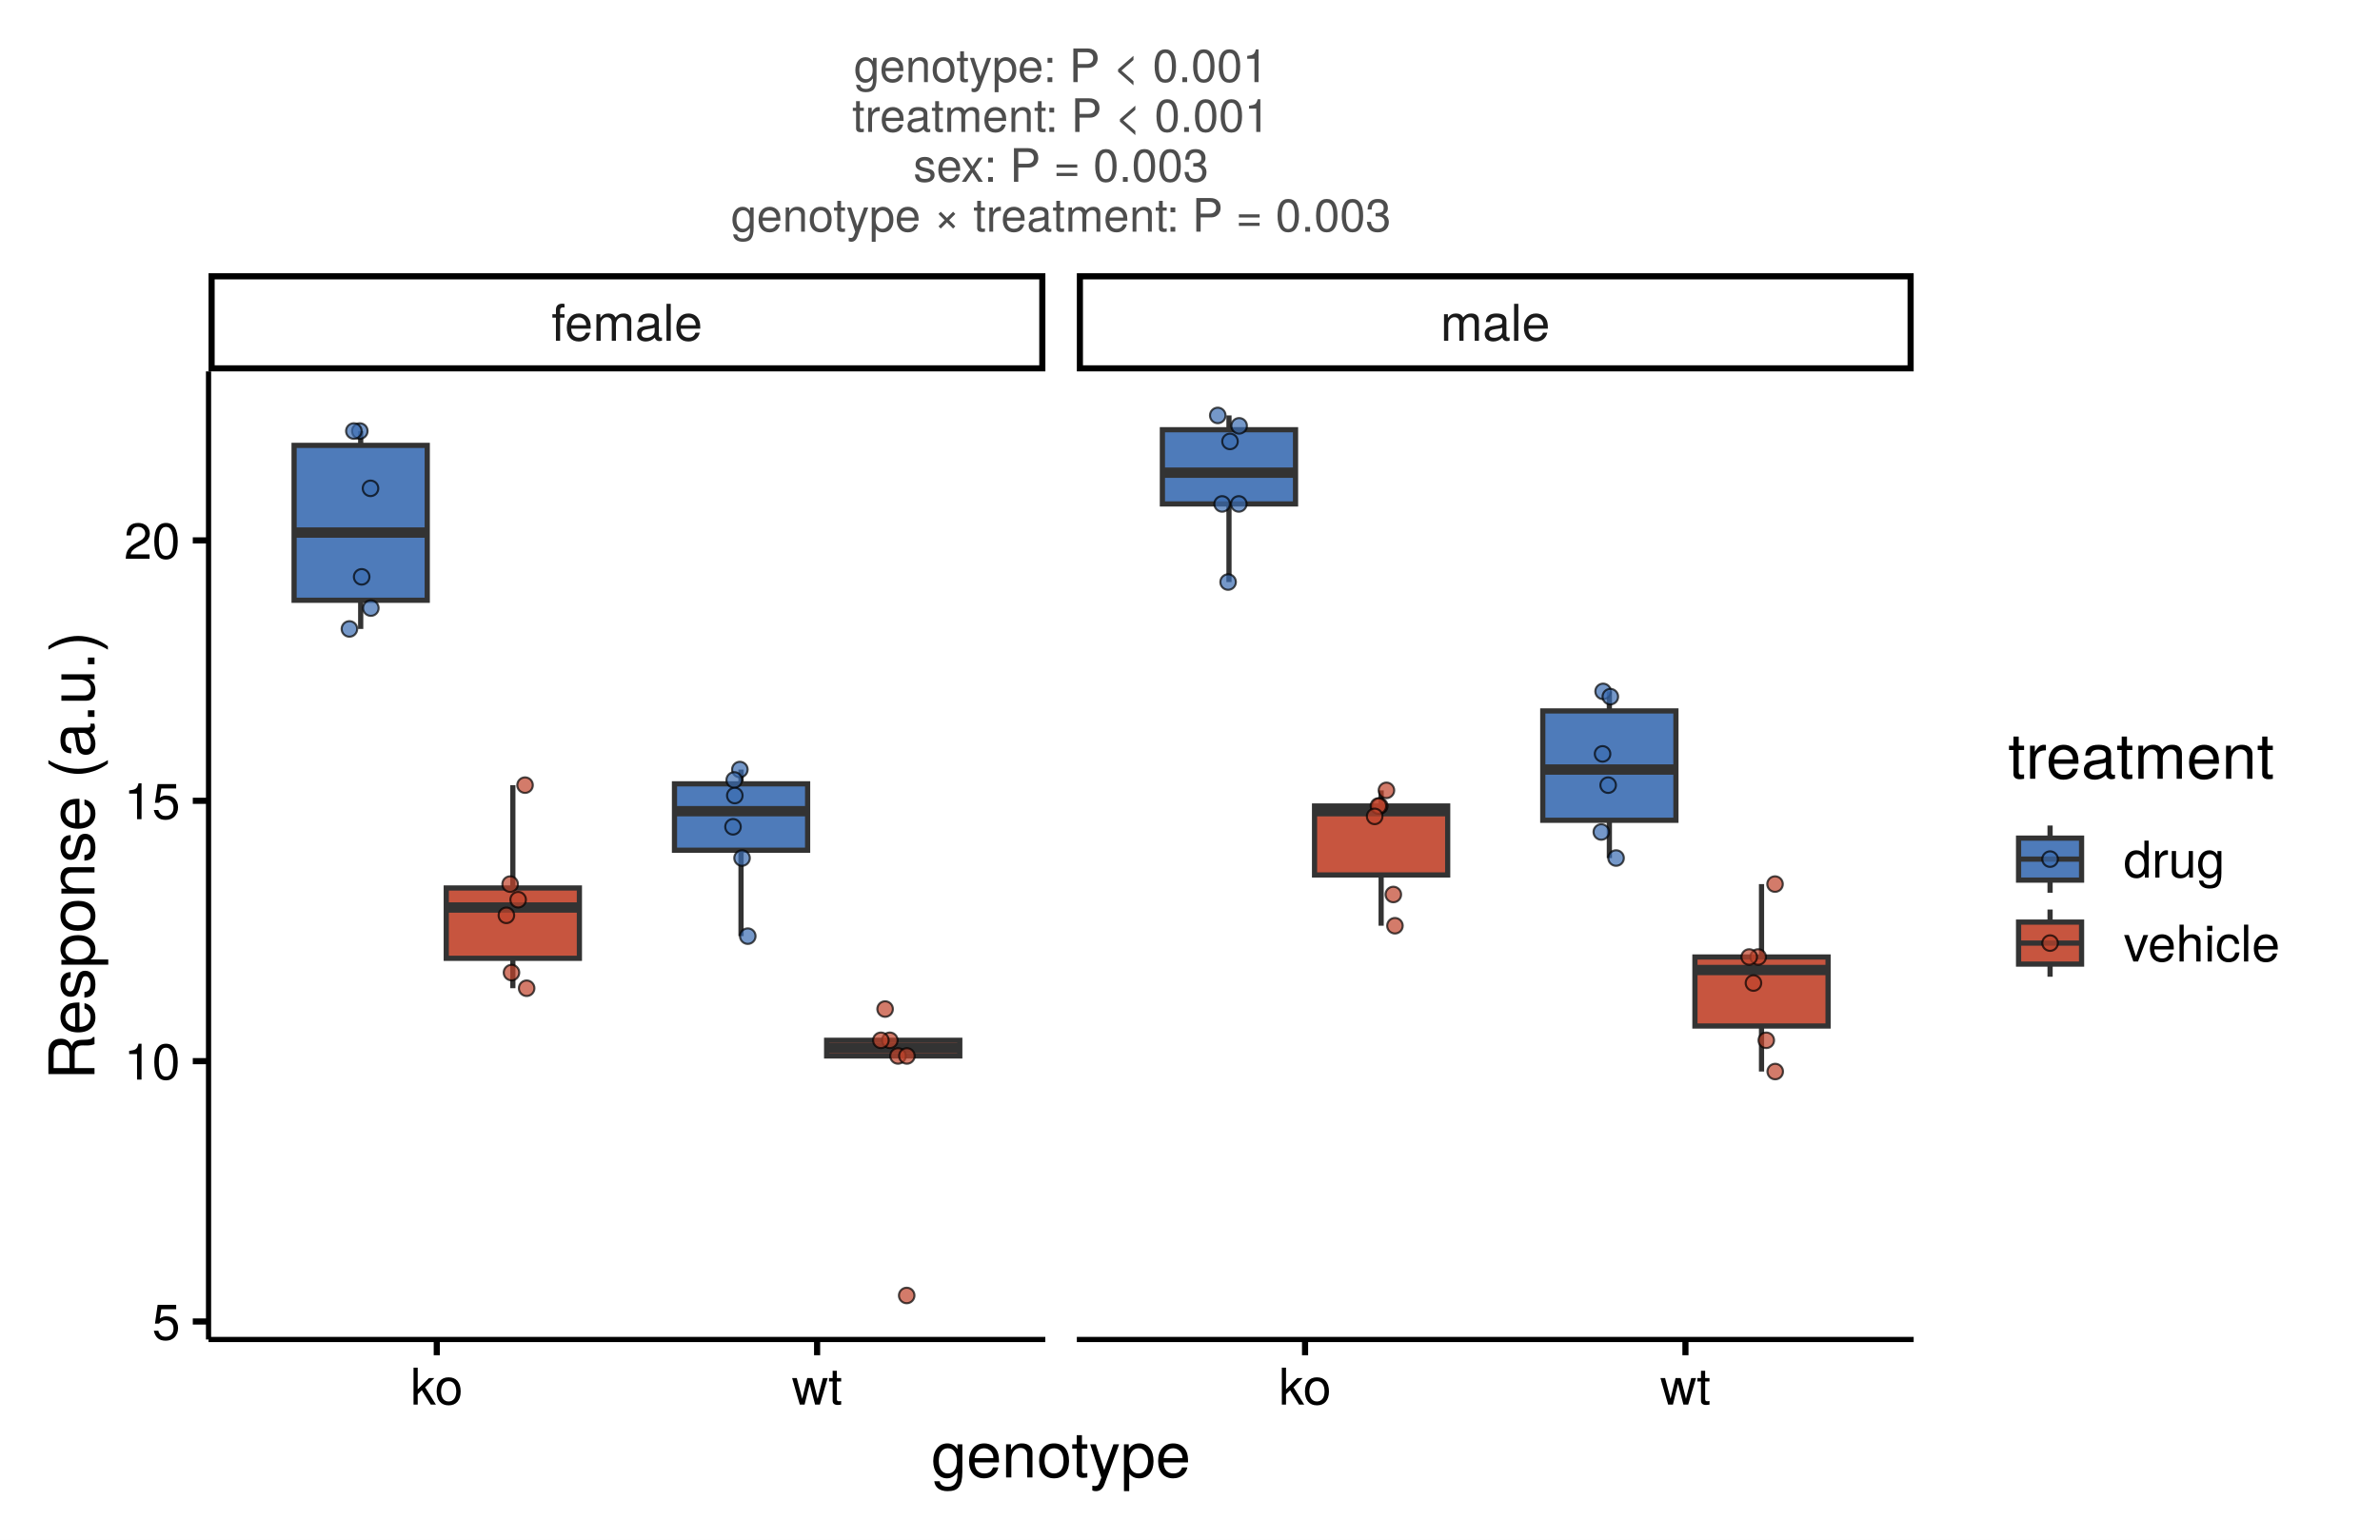
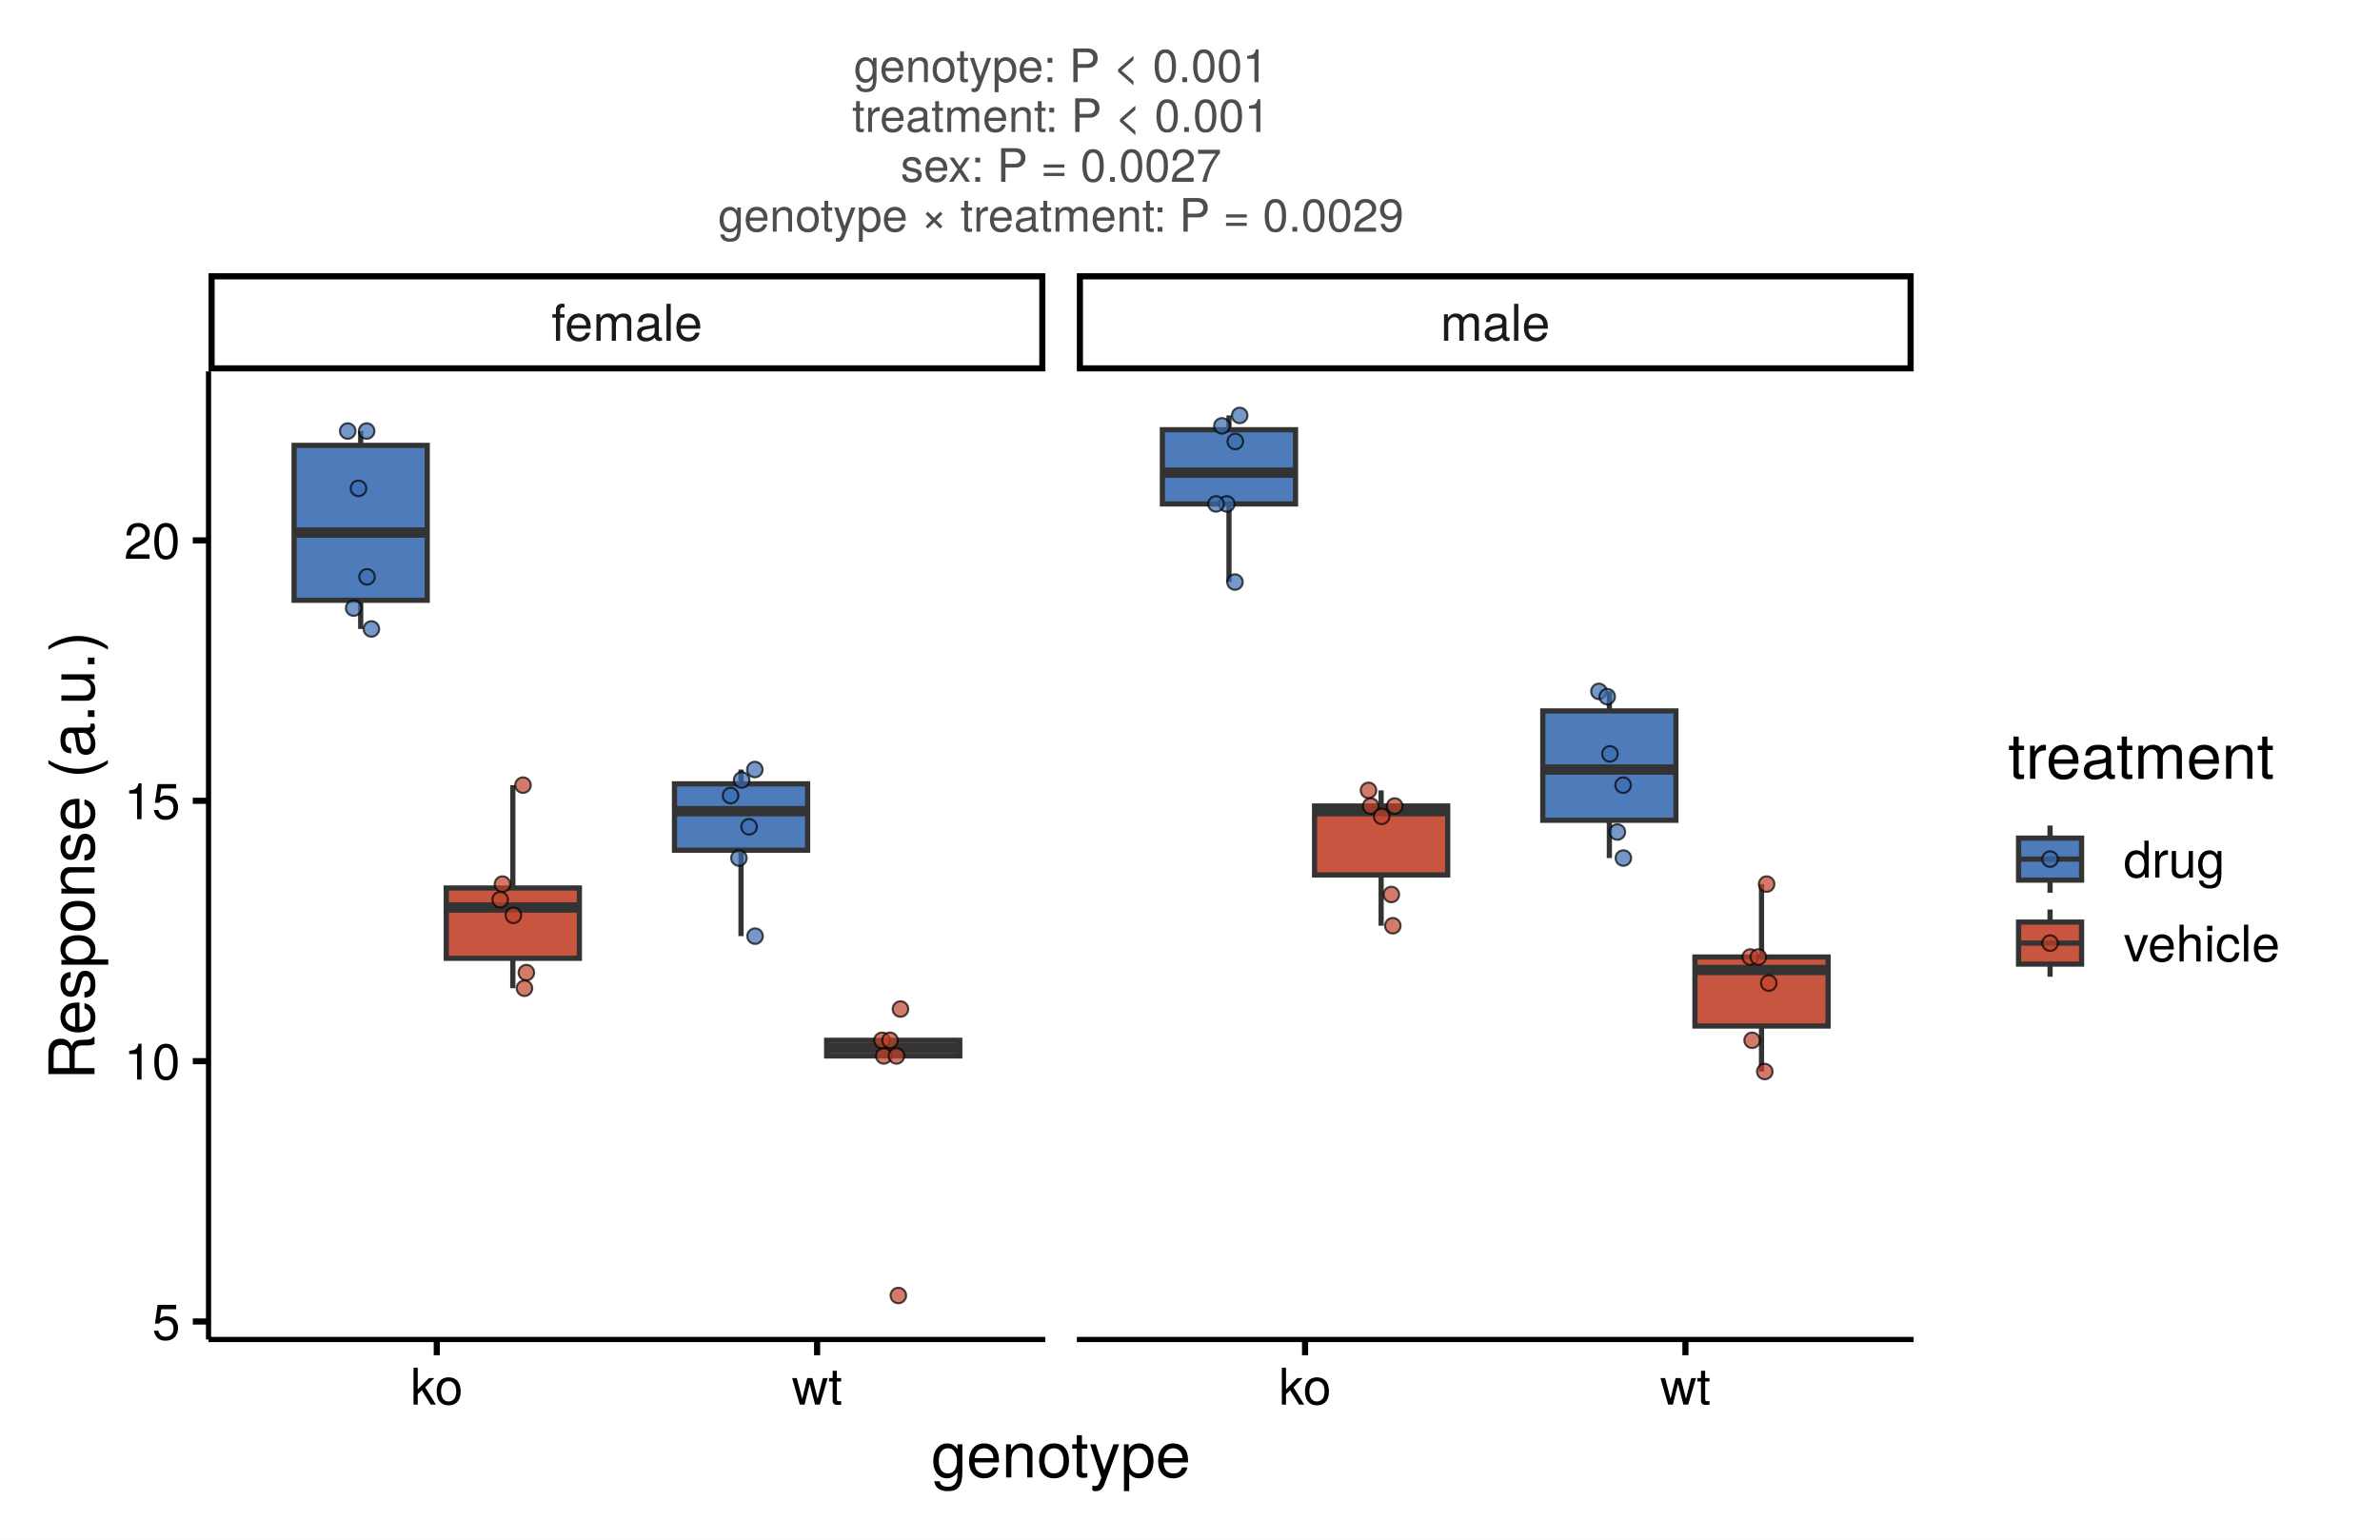
<svg xmlns="http://www.w3.org/2000/svg" class="svglite" width="489.60pt" height="316.80pt" viewBox="0 0 489.60 316.80">
  <defs>
    <style type="text/css">
    .svglite line, .svglite polyline, .svglite polygon, .svglite path, .svglite rect, .svglite circle {
      fill: none;
      stroke: #000000;
      stroke-linecap: round;
      stroke-linejoin: round;
      stroke-miterlimit: 10.00;
    }
    .svglite text {
      white-space: pre;
    }
  </style>
  </defs>
  <rect width="100%" height="100%" style="stroke: none; fill: #FFFFFF;" />
  <defs>
    <clipPath id="cpMC4wMHw0ODkuNjB8MC4wMHwzMTYuODA=">
      <rect x="0.00" y="0.00" width="489.60" height="316.80" />
    </clipPath>
  </defs>
  <g clip-path="url(#cpMC4wMHw0ODkuNjB8MC4wMHwzMTYuODA=)">
    <rect x="-0" y="-0" width="489.60" height="316.80" style="stroke-width: 1.26; stroke: #FFFFFF; fill: #FFFFFF;" />
  </g>
  <defs>
    <clipPath id="cpNDIuOTB8MjE1LjA0fDc2LjQyfDI3NS42MQ==">
      <rect x="42.90" y="76.42" width="172.15" height="199.19" />
    </clipPath>
  </defs>
  <g clip-path="url(#cpNDIuOTB8MjE1LjA0fDc2LjQyfDI3NS42MQ==)">
    <rect x="42.90" y="76.42" width="172.15" height="199.19" style="stroke-width: 1.26; stroke: none; fill: #FFFFFF;" />
    <line x1="74.20" y1="91.64" x2="74.20" y2="88.69" style="stroke-width: 1.07; stroke: #333333; stroke-linecap: butt;" />
    <line x1="74.20" y1="123.51" x2="74.20" y2="129.41" style="stroke-width: 1.07; stroke: #333333; stroke-linecap: butt;" />
    <polygon points="60.50,91.64 60.50,123.51 87.89,123.51 87.89,91.64 60.50,91.64 " style="stroke-width: 1.07; stroke: #333333; stroke-linecap: butt; stroke-linejoin: miter; fill: #3B6DB3; fill-opacity: 0.90;" />
    <line x1="60.50" y1="109.58" x2="87.89" y2="109.58" style="stroke-width: 2.13; stroke: #333333; stroke-linecap: butt; stroke-linejoin: miter;" />
    <line x1="105.50" y1="182.71" x2="105.50" y2="161.55" style="stroke-width: 1.07; stroke: #333333; stroke-linecap: butt;" />
    <line x1="105.50" y1="197.18" x2="105.50" y2="203.34" style="stroke-width: 1.07; stroke: #333333; stroke-linecap: butt;" />
    <polygon points="91.80,182.71 91.80,197.18 119.19,197.18 119.19,182.71 91.80,182.71 " style="stroke-width: 1.07; stroke: #333333; stroke-linecap: butt; stroke-linejoin: miter; fill: #C1432B; fill-opacity: 0.90;" />
    <line x1="91.80" y1="186.73" x2="119.19" y2="186.73" style="stroke-width: 2.13; stroke: #333333; stroke-linecap: butt; stroke-linejoin: miter;" />
    <line x1="152.44" y1="161.28" x2="152.44" y2="158.34" style="stroke-width: 1.07; stroke: #333333; stroke-linecap: butt;" />
    <line x1="152.44" y1="174.94" x2="152.44" y2="192.62" style="stroke-width: 1.07; stroke: #333333; stroke-linecap: butt;" />
    <polygon points="138.75,161.28 138.75,174.94 166.14,174.94 166.14,161.28 138.75,161.28 " style="stroke-width: 1.07; stroke: #333333; stroke-linecap: butt; stroke-linejoin: miter; fill: #3B6DB3; fill-opacity: 0.90;" />
    <line x1="138.75" y1="166.91" x2="166.14" y2="166.91" style="stroke-width: 2.13; stroke: #333333; stroke-linecap: butt; stroke-linejoin: miter;" />
    <line x1="183.74" y1="214.05" x2="183.74" y2="214.05" style="stroke-width: 1.07; stroke: #333333; stroke-linecap: butt;" />
    <line x1="183.74" y1="217.27" x2="183.74" y2="217.27" style="stroke-width: 1.07; stroke: #333333; stroke-linecap: butt;" />
    <polygon points="170.05,214.05 170.05,217.27 197.44,217.27 197.44,214.05 170.05,214.05 " style="stroke-width: 1.07; stroke: #333333; stroke-linecap: butt; stroke-linejoin: miter; fill: #C1432B; fill-opacity: 0.90;" />
    <line x1="170.05" y1="215.66" x2="197.44" y2="215.66" style="stroke-width: 2.13; stroke: #333333; stroke-linecap: butt; stroke-linejoin: miter;" />
-     <circle cx="184.73" cy="217.27" r="1.60" style="stroke-width: 0.43; stroke: #000000; stroke-opacity: 0.70; fill: #C1432B; fill-opacity: 0.70;" />
-     <circle cx="183.05" cy="214.05" r="1.60" style="stroke-width: 0.43; stroke: #000000; stroke-opacity: 0.70; fill: #C1432B; fill-opacity: 0.70;" />
-     <circle cx="182.08" cy="207.62" r="1.60" style="stroke-width: 0.43; stroke: #000000; stroke-opacity: 0.70; fill: #C1432B; fill-opacity: 0.70;" />
-     <circle cx="186.56" cy="217.27" r="1.60" style="stroke-width: 0.43; stroke: #000000; stroke-opacity: 0.70; fill: #C1432B; fill-opacity: 0.70;" />
-     <circle cx="186.52" cy="266.56" r="1.60" style="stroke-width: 0.43; stroke: #000000; stroke-opacity: 0.70; fill: #C1432B; fill-opacity: 0.70;" />
-     <circle cx="181.21" cy="214.05" r="1.60" style="stroke-width: 0.43; stroke: #000000; stroke-opacity: 0.70; fill: #C1432B; fill-opacity: 0.70;" />
-     <circle cx="150.79" cy="170.12" r="1.60" style="stroke-width: 0.43; stroke: #000000; stroke-opacity: 0.70; fill: #3B6DB3; fill-opacity: 0.70;" />
-     <circle cx="152.20" cy="158.34" r="1.60" style="stroke-width: 0.43; stroke: #000000; stroke-opacity: 0.70; fill: #3B6DB3; fill-opacity: 0.70;" />
-     <circle cx="151.04" cy="160.48" r="1.60" style="stroke-width: 0.43; stroke: #000000; stroke-opacity: 0.70; fill: #3B6DB3; fill-opacity: 0.70;" />
-     <circle cx="151.16" cy="163.69" r="1.60" style="stroke-width: 0.43; stroke: #000000; stroke-opacity: 0.70; fill: #3B6DB3; fill-opacity: 0.70;" />
-     <circle cx="153.83" cy="192.62" r="1.60" style="stroke-width: 0.43; stroke: #000000; stroke-opacity: 0.70; fill: #3B6DB3; fill-opacity: 0.70;" />
-     <circle cx="152.65" cy="176.55" r="1.60" style="stroke-width: 0.43; stroke: #000000; stroke-opacity: 0.70; fill: #3B6DB3; fill-opacity: 0.70;" />
-     <circle cx="105.22" cy="200.12" r="1.60" style="stroke-width: 0.43; stroke: #000000; stroke-opacity: 0.70; fill: #C1432B; fill-opacity: 0.70;" />
-     <circle cx="108.34" cy="203.34" r="1.60" style="stroke-width: 0.43; stroke: #000000; stroke-opacity: 0.70; fill: #C1432B; fill-opacity: 0.70;" />
-     <circle cx="108.01" cy="161.55" r="1.60" style="stroke-width: 0.43; stroke: #000000; stroke-opacity: 0.70; fill: #C1432B; fill-opacity: 0.70;" />
-     <circle cx="104.94" cy="181.91" r="1.60" style="stroke-width: 0.43; stroke: #000000; stroke-opacity: 0.70; fill: #C1432B; fill-opacity: 0.70;" />
-     <circle cx="106.59" cy="185.12" r="1.60" style="stroke-width: 0.43; stroke: #000000; stroke-opacity: 0.70; fill: #C1432B; fill-opacity: 0.70;" />
-     <circle cx="104.17" cy="188.34" r="1.60" style="stroke-width: 0.43; stroke: #000000; stroke-opacity: 0.70; fill: #C1432B; fill-opacity: 0.70;" />
-     <circle cx="74.02" cy="88.69" r="1.60" style="stroke-width: 0.43; stroke: #000000; stroke-opacity: 0.70; fill: #3B6DB3; fill-opacity: 0.70;" />
-     <circle cx="74.40" cy="118.69" r="1.60" style="stroke-width: 0.43; stroke: #000000; stroke-opacity: 0.70; fill: #3B6DB3; fill-opacity: 0.70;" />
-     <circle cx="76.22" cy="100.48" r="1.60" style="stroke-width: 0.43; stroke: #000000; stroke-opacity: 0.70; fill: #3B6DB3; fill-opacity: 0.70;" />
-     <circle cx="72.79" cy="88.69" r="1.60" style="stroke-width: 0.43; stroke: #000000; stroke-opacity: 0.70; fill: #3B6DB3; fill-opacity: 0.70;" />
-     <circle cx="71.88" cy="129.41" r="1.60" style="stroke-width: 0.43; stroke: #000000; stroke-opacity: 0.70; fill: #3B6DB3; fill-opacity: 0.70;" />
-     <circle cx="76.29" cy="125.12" r="1.60" style="stroke-width: 0.43; stroke: #000000; stroke-opacity: 0.70; fill: #3B6DB3; fill-opacity: 0.70;" />
+     <circle cx="181.81" cy="217.27" r="1.60" style="stroke-width: 0.43; stroke: #000000; stroke-opacity: 0.70; fill: #C1432B; fill-opacity: 0.70;" />
+     <circle cx="181.44" cy="214.05" r="1.60" style="stroke-width: 0.43; stroke: #000000; stroke-opacity: 0.70; fill: #C1432B; fill-opacity: 0.70;" />
+     <circle cx="185.24" cy="207.62" r="1.60" style="stroke-width: 0.43; stroke: #000000; stroke-opacity: 0.70; fill: #C1432B; fill-opacity: 0.70;" />
+     <circle cx="184.41" cy="217.27" r="1.60" style="stroke-width: 0.43; stroke: #000000; stroke-opacity: 0.70; fill: #C1432B; fill-opacity: 0.70;" />
+     <circle cx="184.80" cy="266.56" r="1.60" style="stroke-width: 0.43; stroke: #000000; stroke-opacity: 0.70; fill: #C1432B; fill-opacity: 0.70;" />
+     <circle cx="183.09" cy="214.05" r="1.60" style="stroke-width: 0.43; stroke: #000000; stroke-opacity: 0.70; fill: #C1432B; fill-opacity: 0.70;" />
+     <circle cx="154.10" cy="170.12" r="1.60" style="stroke-width: 0.43; stroke: #000000; stroke-opacity: 0.70; fill: #3B6DB3; fill-opacity: 0.70;" />
+     <circle cx="155.28" cy="158.34" r="1.60" style="stroke-width: 0.43; stroke: #000000; stroke-opacity: 0.70; fill: #3B6DB3; fill-opacity: 0.70;" />
+     <circle cx="152.57" cy="160.48" r="1.60" style="stroke-width: 0.43; stroke: #000000; stroke-opacity: 0.70; fill: #3B6DB3; fill-opacity: 0.70;" />
+     <circle cx="150.29" cy="163.69" r="1.60" style="stroke-width: 0.43; stroke: #000000; stroke-opacity: 0.70; fill: #3B6DB3; fill-opacity: 0.70;" />
+     <circle cx="155.33" cy="192.62" r="1.60" style="stroke-width: 0.43; stroke: #000000; stroke-opacity: 0.70; fill: #3B6DB3; fill-opacity: 0.70;" />
+     <circle cx="152.01" cy="176.55" r="1.60" style="stroke-width: 0.43; stroke: #000000; stroke-opacity: 0.70; fill: #3B6DB3; fill-opacity: 0.70;" />
+     <circle cx="108.28" cy="200.12" r="1.60" style="stroke-width: 0.43; stroke: #000000; stroke-opacity: 0.70; fill: #C1432B; fill-opacity: 0.70;" />
+     <circle cx="107.89" cy="203.34" r="1.60" style="stroke-width: 0.43; stroke: #000000; stroke-opacity: 0.70; fill: #C1432B; fill-opacity: 0.70;" />
+     <circle cx="107.59" cy="161.55" r="1.60" style="stroke-width: 0.43; stroke: #000000; stroke-opacity: 0.70; fill: #C1432B; fill-opacity: 0.70;" />
+     <circle cx="103.36" cy="181.91" r="1.60" style="stroke-width: 0.43; stroke: #000000; stroke-opacity: 0.70; fill: #C1432B; fill-opacity: 0.70;" />
+     <circle cx="102.89" cy="185.12" r="1.60" style="stroke-width: 0.43; stroke: #000000; stroke-opacity: 0.70; fill: #C1432B; fill-opacity: 0.70;" />
+     <circle cx="105.61" cy="188.34" r="1.60" style="stroke-width: 0.43; stroke: #000000; stroke-opacity: 0.70; fill: #C1432B; fill-opacity: 0.70;" />
+     <circle cx="75.43" cy="88.69" r="1.60" style="stroke-width: 0.43; stroke: #000000; stroke-opacity: 0.70; fill: #3B6DB3; fill-opacity: 0.70;" />
+     <circle cx="75.50" cy="118.69" r="1.60" style="stroke-width: 0.43; stroke: #000000; stroke-opacity: 0.70; fill: #3B6DB3; fill-opacity: 0.70;" />
+     <circle cx="73.75" cy="100.48" r="1.60" style="stroke-width: 0.43; stroke: #000000; stroke-opacity: 0.70; fill: #3B6DB3; fill-opacity: 0.70;" />
+     <circle cx="71.53" cy="88.69" r="1.60" style="stroke-width: 0.43; stroke: #000000; stroke-opacity: 0.70; fill: #3B6DB3; fill-opacity: 0.70;" />
+     <circle cx="76.40" cy="129.41" r="1.60" style="stroke-width: 0.43; stroke: #000000; stroke-opacity: 0.70; fill: #3B6DB3; fill-opacity: 0.70;" />
+     <circle cx="72.75" cy="125.12" r="1.60" style="stroke-width: 0.43; stroke: #000000; stroke-opacity: 0.70; fill: #3B6DB3; fill-opacity: 0.70;" />
  </g>
  <g clip-path="url(#cpMC4wMHw0ODkuNjB8MC4wMHwzMTYuODA=)">
</g>
  <defs>
    <clipPath id="cpMjIxLjUyfDM5My42N3w3Ni40MnwyNzUuNjE=">
      <rect x="221.52" y="76.42" width="172.15" height="199.19" />
    </clipPath>
  </defs>
  <g clip-path="url(#cpMjIxLjUyfDM5My42N3w3Ni40MnwyNzUuNjE=)">
    <rect x="221.52" y="76.42" width="172.15" height="199.19" style="stroke-width: 1.26; stroke: none; fill: #FFFFFF;" />
    <line x1="252.82" y1="88.42" x2="252.82" y2="85.48" style="stroke-width: 1.07; stroke: #333333; stroke-linecap: butt;" />
    <line x1="252.82" y1="103.69" x2="252.82" y2="119.76" style="stroke-width: 1.07; stroke: #333333; stroke-linecap: butt;" />
    <polygon points="239.12,88.42 239.12,103.69 266.51,103.69 266.51,88.42 239.12,88.42 " style="stroke-width: 1.07; stroke: #333333; stroke-linecap: butt; stroke-linejoin: miter; fill: #3B6DB3; fill-opacity: 0.90;" />
    <line x1="239.12" y1="97.26" x2="266.51" y2="97.26" style="stroke-width: 2.13; stroke: #333333; stroke-linecap: butt; stroke-linejoin: miter;" />
    <line x1="284.12" y1="165.84" x2="284.12" y2="162.62" style="stroke-width: 1.07; stroke: #333333; stroke-linecap: butt;" />
    <line x1="284.12" y1="180.03" x2="284.12" y2="190.48" style="stroke-width: 1.07; stroke: #333333; stroke-linecap: butt;" />
    <polygon points="270.42,165.84 270.42,180.03 297.81,180.03 297.81,165.84 270.42,165.84 " style="stroke-width: 1.07; stroke: #333333; stroke-linecap: butt; stroke-linejoin: miter; fill: #C1432B; fill-opacity: 0.90;" />
    <line x1="270.42" y1="166.91" x2="297.81" y2="166.91" style="stroke-width: 2.13; stroke: #333333; stroke-linecap: butt; stroke-linejoin: miter;" />
    <line x1="331.07" y1="146.28" x2="331.07" y2="142.26" style="stroke-width: 1.07; stroke: #333333; stroke-linecap: butt;" />
    <line x1="331.07" y1="168.78" x2="331.07" y2="176.55" style="stroke-width: 1.07; stroke: #333333; stroke-linecap: butt;" />
    <polygon points="317.37,146.28 317.37,168.78 344.76,168.78 344.76,146.28 317.37,146.28 " style="stroke-width: 1.07; stroke: #333333; stroke-linecap: butt; stroke-linejoin: miter; fill: #3B6DB3; fill-opacity: 0.90;" />
    <line x1="317.37" y1="158.34" x2="344.76" y2="158.34" style="stroke-width: 2.13; stroke: #333333; stroke-linecap: butt; stroke-linejoin: miter;" />
    <line x1="362.37" y1="196.91" x2="362.37" y2="181.91" style="stroke-width: 1.07; stroke: #333333; stroke-linecap: butt;" />
    <line x1="362.37" y1="211.11" x2="362.37" y2="220.48" style="stroke-width: 1.07; stroke: #333333; stroke-linecap: butt;" />
    <polygon points="348.67,196.91 348.67,211.11 376.06,211.11 376.06,196.91 348.67,196.91 " style="stroke-width: 1.07; stroke: #333333; stroke-linecap: butt; stroke-linejoin: miter; fill: #C1432B; fill-opacity: 0.90;" />
    <line x1="348.67" y1="199.59" x2="376.06" y2="199.59" style="stroke-width: 2.13; stroke: #333333; stroke-linecap: butt; stroke-linejoin: miter;" />
-     <circle cx="363.35" cy="214.05" r="1.60" style="stroke-width: 0.43; stroke: #000000; stroke-opacity: 0.70; fill: #C1432B; fill-opacity: 0.70;" />
-     <circle cx="361.68" cy="196.91" r="1.60" style="stroke-width: 0.43; stroke: #000000; stroke-opacity: 0.70; fill: #C1432B; fill-opacity: 0.70;" />
-     <circle cx="360.71" cy="202.27" r="1.60" style="stroke-width: 0.43; stroke: #000000; stroke-opacity: 0.70; fill: #C1432B; fill-opacity: 0.70;" />
-     <circle cx="365.19" cy="220.48" r="1.60" style="stroke-width: 0.43; stroke: #000000; stroke-opacity: 0.70; fill: #C1432B; fill-opacity: 0.70;" />
-     <circle cx="365.15" cy="181.91" r="1.60" style="stroke-width: 0.43; stroke: #000000; stroke-opacity: 0.70; fill: #C1432B; fill-opacity: 0.70;" />
-     <circle cx="359.84" cy="196.91" r="1.60" style="stroke-width: 0.43; stroke: #000000; stroke-opacity: 0.70; fill: #C1432B; fill-opacity: 0.70;" />
-     <circle cx="329.41" cy="171.19" r="1.60" style="stroke-width: 0.43; stroke: #000000; stroke-opacity: 0.70; fill: #3B6DB3; fill-opacity: 0.70;" />
-     <circle cx="330.82" cy="161.55" r="1.60" style="stroke-width: 0.43; stroke: #000000; stroke-opacity: 0.70; fill: #3B6DB3; fill-opacity: 0.70;" />
-     <circle cx="329.67" cy="155.12" r="1.60" style="stroke-width: 0.43; stroke: #000000; stroke-opacity: 0.70; fill: #3B6DB3; fill-opacity: 0.70;" />
-     <circle cx="329.78" cy="142.26" r="1.60" style="stroke-width: 0.43; stroke: #000000; stroke-opacity: 0.70; fill: #3B6DB3; fill-opacity: 0.70;" />
-     <circle cx="332.45" cy="176.55" r="1.60" style="stroke-width: 0.43; stroke: #000000; stroke-opacity: 0.70; fill: #3B6DB3; fill-opacity: 0.70;" />
-     <circle cx="331.27" cy="143.34" r="1.60" style="stroke-width: 0.43; stroke: #000000; stroke-opacity: 0.70; fill: #3B6DB3; fill-opacity: 0.70;" />
-     <circle cx="283.84" cy="165.84" r="1.60" style="stroke-width: 0.43; stroke: #000000; stroke-opacity: 0.70; fill: #C1432B; fill-opacity: 0.70;" />
-     <circle cx="286.96" cy="190.48" r="1.60" style="stroke-width: 0.43; stroke: #000000; stroke-opacity: 0.70; fill: #C1432B; fill-opacity: 0.70;" />
-     <circle cx="286.63" cy="184.05" r="1.60" style="stroke-width: 0.43; stroke: #000000; stroke-opacity: 0.70; fill: #C1432B; fill-opacity: 0.70;" />
-     <circle cx="283.56" cy="165.84" r="1.60" style="stroke-width: 0.43; stroke: #000000; stroke-opacity: 0.70; fill: #C1432B; fill-opacity: 0.70;" />
-     <circle cx="285.21" cy="162.62" r="1.60" style="stroke-width: 0.43; stroke: #000000; stroke-opacity: 0.70; fill: #C1432B; fill-opacity: 0.70;" />
-     <circle cx="282.79" cy="167.98" r="1.60" style="stroke-width: 0.43; stroke: #000000; stroke-opacity: 0.70; fill: #C1432B; fill-opacity: 0.70;" />
-     <circle cx="252.64" cy="119.76" r="1.60" style="stroke-width: 0.43; stroke: #000000; stroke-opacity: 0.70; fill: #3B6DB3; fill-opacity: 0.70;" />
-     <circle cx="253.03" cy="90.83" r="1.60" style="stroke-width: 0.43; stroke: #000000; stroke-opacity: 0.70; fill: #3B6DB3; fill-opacity: 0.70;" />
-     <circle cx="254.84" cy="103.69" r="1.60" style="stroke-width: 0.43; stroke: #000000; stroke-opacity: 0.70; fill: #3B6DB3; fill-opacity: 0.70;" />
-     <circle cx="251.41" cy="103.69" r="1.60" style="stroke-width: 0.43; stroke: #000000; stroke-opacity: 0.70; fill: #3B6DB3; fill-opacity: 0.70;" />
-     <circle cx="250.51" cy="85.48" r="1.60" style="stroke-width: 0.43; stroke: #000000; stroke-opacity: 0.70; fill: #3B6DB3; fill-opacity: 0.70;" />
-     <circle cx="254.91" cy="87.62" r="1.60" style="stroke-width: 0.43; stroke: #000000; stroke-opacity: 0.70; fill: #3B6DB3; fill-opacity: 0.70;" />
+     <circle cx="360.43" cy="214.05" r="1.60" style="stroke-width: 0.43; stroke: #000000; stroke-opacity: 0.70; fill: #C1432B; fill-opacity: 0.70;" />
+     <circle cx="360.06" cy="196.91" r="1.60" style="stroke-width: 0.43; stroke: #000000; stroke-opacity: 0.70; fill: #C1432B; fill-opacity: 0.70;" />
+     <circle cx="363.86" cy="202.27" r="1.60" style="stroke-width: 0.43; stroke: #000000; stroke-opacity: 0.70; fill: #C1432B; fill-opacity: 0.70;" />
+     <circle cx="363.04" cy="220.48" r="1.60" style="stroke-width: 0.43; stroke: #000000; stroke-opacity: 0.70; fill: #C1432B; fill-opacity: 0.70;" />
+     <circle cx="363.42" cy="181.91" r="1.60" style="stroke-width: 0.43; stroke: #000000; stroke-opacity: 0.70; fill: #C1432B; fill-opacity: 0.70;" />
+     <circle cx="361.71" cy="196.91" r="1.60" style="stroke-width: 0.43; stroke: #000000; stroke-opacity: 0.70; fill: #C1432B; fill-opacity: 0.70;" />
+     <circle cx="332.72" cy="171.19" r="1.60" style="stroke-width: 0.43; stroke: #000000; stroke-opacity: 0.70; fill: #3B6DB3; fill-opacity: 0.70;" />
+     <circle cx="333.90" cy="161.55" r="1.60" style="stroke-width: 0.43; stroke: #000000; stroke-opacity: 0.70; fill: #3B6DB3; fill-opacity: 0.70;" />
+     <circle cx="331.19" cy="155.12" r="1.60" style="stroke-width: 0.43; stroke: #000000; stroke-opacity: 0.70; fill: #3B6DB3; fill-opacity: 0.70;" />
+     <circle cx="328.92" cy="142.26" r="1.60" style="stroke-width: 0.43; stroke: #000000; stroke-opacity: 0.70; fill: #3B6DB3; fill-opacity: 0.70;" />
+     <circle cx="333.95" cy="176.55" r="1.60" style="stroke-width: 0.43; stroke: #000000; stroke-opacity: 0.70; fill: #3B6DB3; fill-opacity: 0.70;" />
+     <circle cx="330.63" cy="143.34" r="1.60" style="stroke-width: 0.43; stroke: #000000; stroke-opacity: 0.70; fill: #3B6DB3; fill-opacity: 0.70;" />
+     <circle cx="286.91" cy="165.84" r="1.60" style="stroke-width: 0.43; stroke: #000000; stroke-opacity: 0.70; fill: #C1432B; fill-opacity: 0.70;" />
+     <circle cx="286.52" cy="190.48" r="1.60" style="stroke-width: 0.43; stroke: #000000; stroke-opacity: 0.70; fill: #C1432B; fill-opacity: 0.70;" />
+     <circle cx="286.22" cy="184.05" r="1.60" style="stroke-width: 0.43; stroke: #000000; stroke-opacity: 0.70; fill: #C1432B; fill-opacity: 0.70;" />
+     <circle cx="281.98" cy="165.84" r="1.60" style="stroke-width: 0.43; stroke: #000000; stroke-opacity: 0.70; fill: #C1432B; fill-opacity: 0.70;" />
+     <circle cx="281.52" cy="162.62" r="1.60" style="stroke-width: 0.43; stroke: #000000; stroke-opacity: 0.70; fill: #C1432B; fill-opacity: 0.70;" />
+     <circle cx="284.23" cy="167.98" r="1.60" style="stroke-width: 0.43; stroke: #000000; stroke-opacity: 0.70; fill: #C1432B; fill-opacity: 0.70;" />
+     <circle cx="254.05" cy="119.76" r="1.60" style="stroke-width: 0.43; stroke: #000000; stroke-opacity: 0.70; fill: #3B6DB3; fill-opacity: 0.70;" />
+     <circle cx="254.12" cy="90.83" r="1.60" style="stroke-width: 0.43; stroke: #000000; stroke-opacity: 0.70; fill: #3B6DB3; fill-opacity: 0.70;" />
+     <circle cx="252.37" cy="103.69" r="1.60" style="stroke-width: 0.43; stroke: #000000; stroke-opacity: 0.70; fill: #3B6DB3; fill-opacity: 0.70;" />
+     <circle cx="250.15" cy="103.69" r="1.60" style="stroke-width: 0.43; stroke: #000000; stroke-opacity: 0.70; fill: #3B6DB3; fill-opacity: 0.70;" />
+     <circle cx="255.02" cy="85.48" r="1.60" style="stroke-width: 0.43; stroke: #000000; stroke-opacity: 0.70; fill: #3B6DB3; fill-opacity: 0.70;" />
+     <circle cx="251.37" cy="87.62" r="1.60" style="stroke-width: 0.43; stroke: #000000; stroke-opacity: 0.70; fill: #3B6DB3; fill-opacity: 0.70;" />
  </g>
  <g clip-path="url(#cpMC4wMHw0ODkuNjB8MC4wMHwzMTYuODA=)">
</g>
  <defs>
    <clipPath id="cpNDIuOTB8MjE1LjA0fDU2LjIyfDc2LjQy">
      <rect x="42.90" y="56.22" width="172.15" height="20.20" />
    </clipPath>
  </defs>
  <g clip-path="url(#cpNDIuOTB8MjE1LjA0fDU2LjIyfDc2LjQy)">
    <rect x="42.90" y="56.22" width="172.15" height="20.20" style="stroke-width: 2.52; fill: #FFFFFF;" />
    <text x="128.97" y="70.11" text-anchor="middle" style="font-size: 10.40px; font-weight: 0;fill: #1A1A1A; font-family: &quot;TeX Gyre Heros&quot;;" textLength="31.17px" lengthAdjust="spacingAndGlyphs">female</text>
  </g>
  <g clip-path="url(#cpMC4wMHw0ODkuNjB8MC4wMHwzMTYuODA=)">
</g>
  <defs>
    <clipPath id="cpMjIxLjUyfDM5My42N3w1Ni4yMnw3Ni40Mg==">
      <rect x="221.52" y="56.22" width="172.15" height="20.20" />
    </clipPath>
  </defs>
  <g clip-path="url(#cpMjIxLjUyfDM5My42N3w1Ni4yMnw3Ni40Mg==)">
    <rect x="221.52" y="56.22" width="172.15" height="20.20" style="stroke-width: 2.52; fill: #FFFFFF;" />
    <text x="307.59" y="70.11" text-anchor="middle" style="font-size: 10.40px; font-weight: 0;fill: #1A1A1A; font-family: &quot;TeX Gyre Heros&quot;;" textLength="22.51px" lengthAdjust="spacingAndGlyphs">male</text>
  </g>
  <g clip-path="url(#cpMC4wMHw0ODkuNjB8MC4wMHwzMTYuODA=)">
    <polyline points="42.90,275.61 215.04,275.61 " style="stroke-width: 1.07; stroke-linecap: butt;" />
    <polyline points="89.85,278.85 89.85,275.61 " style="stroke-width: 1.26; stroke-linecap: butt;" />
    <polyline points="168.09,278.85 168.09,275.61 " style="stroke-width: 1.26; stroke-linecap: butt;" />
    <text x="89.85" y="289.01" text-anchor="middle" style="font-size: 10.40px; font-weight: 0; font-family: &quot;TeX Gyre Heros&quot;;" textLength="10.97px" lengthAdjust="spacingAndGlyphs">ko</text>
    <text x="168.09" y="289.01" text-anchor="middle" style="font-size: 10.40px; font-weight: 0; font-family: &quot;TeX Gyre Heros&quot;;" textLength="10.39px" lengthAdjust="spacingAndGlyphs">wt</text>
    <polyline points="221.52,275.61 393.67,275.61 " style="stroke-width: 1.07; stroke-linecap: butt;" />
    <polyline points="268.47,278.85 268.47,275.61 " style="stroke-width: 1.26; stroke-linecap: butt;" />
    <polyline points="346.72,278.85 346.72,275.61 " style="stroke-width: 1.26; stroke-linecap: butt;" />
    <text x="268.47" y="289.01" text-anchor="middle" style="font-size: 10.40px; font-weight: 0; font-family: &quot;TeX Gyre Heros&quot;;" textLength="10.97px" lengthAdjust="spacingAndGlyphs">ko</text>
    <text x="346.72" y="289.01" text-anchor="middle" style="font-size: 10.40px; font-weight: 0; font-family: &quot;TeX Gyre Heros&quot;;" textLength="10.39px" lengthAdjust="spacingAndGlyphs">wt</text>
    <polyline points="42.90,275.61 42.90,76.42 " style="stroke-width: 1.07; stroke-linecap: butt;" />
    <text x="37.07" y="275.70" text-anchor="end" style="font-size: 10.40px; font-weight: 0; font-family: &quot;TeX Gyre Heros&quot;;" textLength="5.77px" lengthAdjust="spacingAndGlyphs">5</text>
    <text x="37.07" y="222.13" text-anchor="end" style="font-size: 10.40px; font-weight: 0; font-family: &quot;TeX Gyre Heros&quot;;" textLength="11.55px" lengthAdjust="spacingAndGlyphs">10</text>
    <text x="37.07" y="168.55" text-anchor="end" style="font-size: 10.40px; font-weight: 0; font-family: &quot;TeX Gyre Heros&quot;;" textLength="11.55px" lengthAdjust="spacingAndGlyphs">15</text>
    <text x="37.07" y="114.98" text-anchor="end" style="font-size: 10.40px; font-weight: 0; font-family: &quot;TeX Gyre Heros&quot;;" textLength="11.55px" lengthAdjust="spacingAndGlyphs">20</text>
    <polyline points="39.66,271.91 42.90,271.91 " style="stroke-width: 1.26; stroke-linecap: butt;" />
    <polyline points="39.66,218.34 42.90,218.34 " style="stroke-width: 1.26; stroke-linecap: butt;" />
    <polyline points="39.66,164.77 42.90,164.77 " style="stroke-width: 1.26; stroke-linecap: butt;" />
    <polyline points="39.66,111.19 42.90,111.19 " style="stroke-width: 1.26; stroke-linecap: butt;" />
    <text x="218.28" y="303.99" text-anchor="middle" style="font-size: 13.00px; font-weight: 0; font-family: &quot;TeX Gyre Heros&quot;;" textLength="53.49px" lengthAdjust="spacingAndGlyphs">genotype</text>
    <text transform="translate(19.44,176.02) rotate(-90)" text-anchor="middle" style="font-size: 13.00px; font-weight: 0; font-family: &quot;TeX Gyre Heros&quot;;" textLength="92.49px" lengthAdjust="spacingAndGlyphs">Response (a.u.)</text>
    <rect x="406.62" y="142.86" width="69.04" height="66.31" style="stroke-width: 1.26; stroke: none; fill: #FFFFFF;" />
    <text x="413.09" y="160.24" style="font-size: 13.00px; font-weight: 0; font-family: &quot;TeX Gyre Heros&quot;;" textLength="54.91px" lengthAdjust="spacingAndGlyphs">treatment</text>
    <rect x="413.09" y="168.13" width="17.28" height="17.28" style="stroke-width: 1.26; stroke: none; fill: #FFFFFF;" />
    <polyline points="421.73,183.69 421.73,181.09 " style="stroke-width: 1.07; stroke: #333333; stroke-linecap: butt; stroke-linejoin: miter;" />
    <polyline points="421.73,172.45 421.73,169.86 " style="stroke-width: 1.07; stroke: #333333; stroke-linecap: butt; stroke-linejoin: miter;" />
    <rect x="415.25" y="172.45" width="12.96" height="8.64" style="stroke-width: 1.07; stroke: #333333; stroke-linecap: butt; stroke-linejoin: miter; fill: #3B6DB3; fill-opacity: 0.90;" />
    <polyline points="415.25,176.77 428.21,176.77 " style="stroke-width: 1.07; stroke: #333333; stroke-linecap: butt; stroke-linejoin: miter;" />
    <circle cx="421.73" cy="176.77" r="1.60" style="stroke-width: 0.43; stroke: #000000; stroke-opacity: 0.70; fill: #3B6DB3; fill-opacity: 0.70;" />
    <rect x="413.09" y="185.41" width="17.28" height="17.28" style="stroke-width: 1.26; stroke: none; fill: #FFFFFF;" />
    <polyline points="421.73,200.97 421.73,198.37 " style="stroke-width: 1.07; stroke: #333333; stroke-linecap: butt; stroke-linejoin: miter;" />
    <polyline points="421.73,189.73 421.73,187.14 " style="stroke-width: 1.07; stroke: #333333; stroke-linecap: butt; stroke-linejoin: miter;" />
    <rect x="415.25" y="189.73" width="12.96" height="8.64" style="stroke-width: 1.07; stroke: #333333; stroke-linecap: butt; stroke-linejoin: miter; fill: #C1432B; fill-opacity: 0.90;" />
    <polyline points="415.25,194.05 428.21,194.05 " style="stroke-width: 1.07; stroke: #333333; stroke-linecap: butt; stroke-linejoin: miter;" />
    <circle cx="421.73" cy="194.05" r="1.60" style="stroke-width: 0.43; stroke: #000000; stroke-opacity: 0.70; fill: #C1432B; fill-opacity: 0.70;" />
    <text x="436.85" y="180.56" style="font-size: 10.40px; font-weight: 0; font-family: &quot;TeX Gyre Heros&quot;;" textLength="20.79px" lengthAdjust="spacingAndGlyphs">drug</text>
    <text x="436.85" y="197.84" style="font-size: 10.40px; font-weight: 0; font-family: &quot;TeX Gyre Heros&quot;;" textLength="32.33px" lengthAdjust="spacingAndGlyphs">vehicle</text>
    <text x="218.28" y="16.89" text-anchor="middle" style="font-size: 9.50px; font-weight: 0;fill: #4D4D4D; font-family: &quot;TeX Gyre Heros&quot;;" textLength="85.34px" lengthAdjust="spacingAndGlyphs">genotype: P &lt; 0.001</text>
    <text x="218.28" y="27.15" text-anchor="middle" style="font-size: 9.50px; font-weight: 0;fill: #4D4D4D; font-family: &quot;TeX Gyre Heros&quot;;" textLength="86.38px" lengthAdjust="spacingAndGlyphs">treatment: P &lt; 0.001</text>
-     <text x="218.28" y="37.41" text-anchor="middle" style="font-size: 9.50px; font-weight: 0;fill: #4D4D4D; font-family: &quot;TeX Gyre Heros&quot;;" textLength="61.03px" lengthAdjust="spacingAndGlyphs">sex: P = 0.003</text>
-     <text x="218.28" y="47.67" text-anchor="middle" style="font-size: 9.50px; font-weight: 0;fill: #4D4D4D; font-family: &quot;TeX Gyre Heros&quot;;" textLength="136.32px" lengthAdjust="spacingAndGlyphs">genotype × treatment: P = 0.003</text>
+     <text x="218.28" y="37.41" text-anchor="middle" style="font-size: 9.50px; font-weight: 0;fill: #4D4D4D; font-family: &quot;TeX Gyre Heros&quot;;" textLength="66.31px" lengthAdjust="spacingAndGlyphs">sex: P = 0.0027</text>
+     <text x="218.28" y="47.67" text-anchor="middle" style="font-size: 9.50px; font-weight: 0;fill: #4D4D4D; font-family: &quot;TeX Gyre Heros&quot;;" textLength="141.60px" lengthAdjust="spacingAndGlyphs">genotype × treatment: P = 0.0029</text>
  </g>
</svg>
